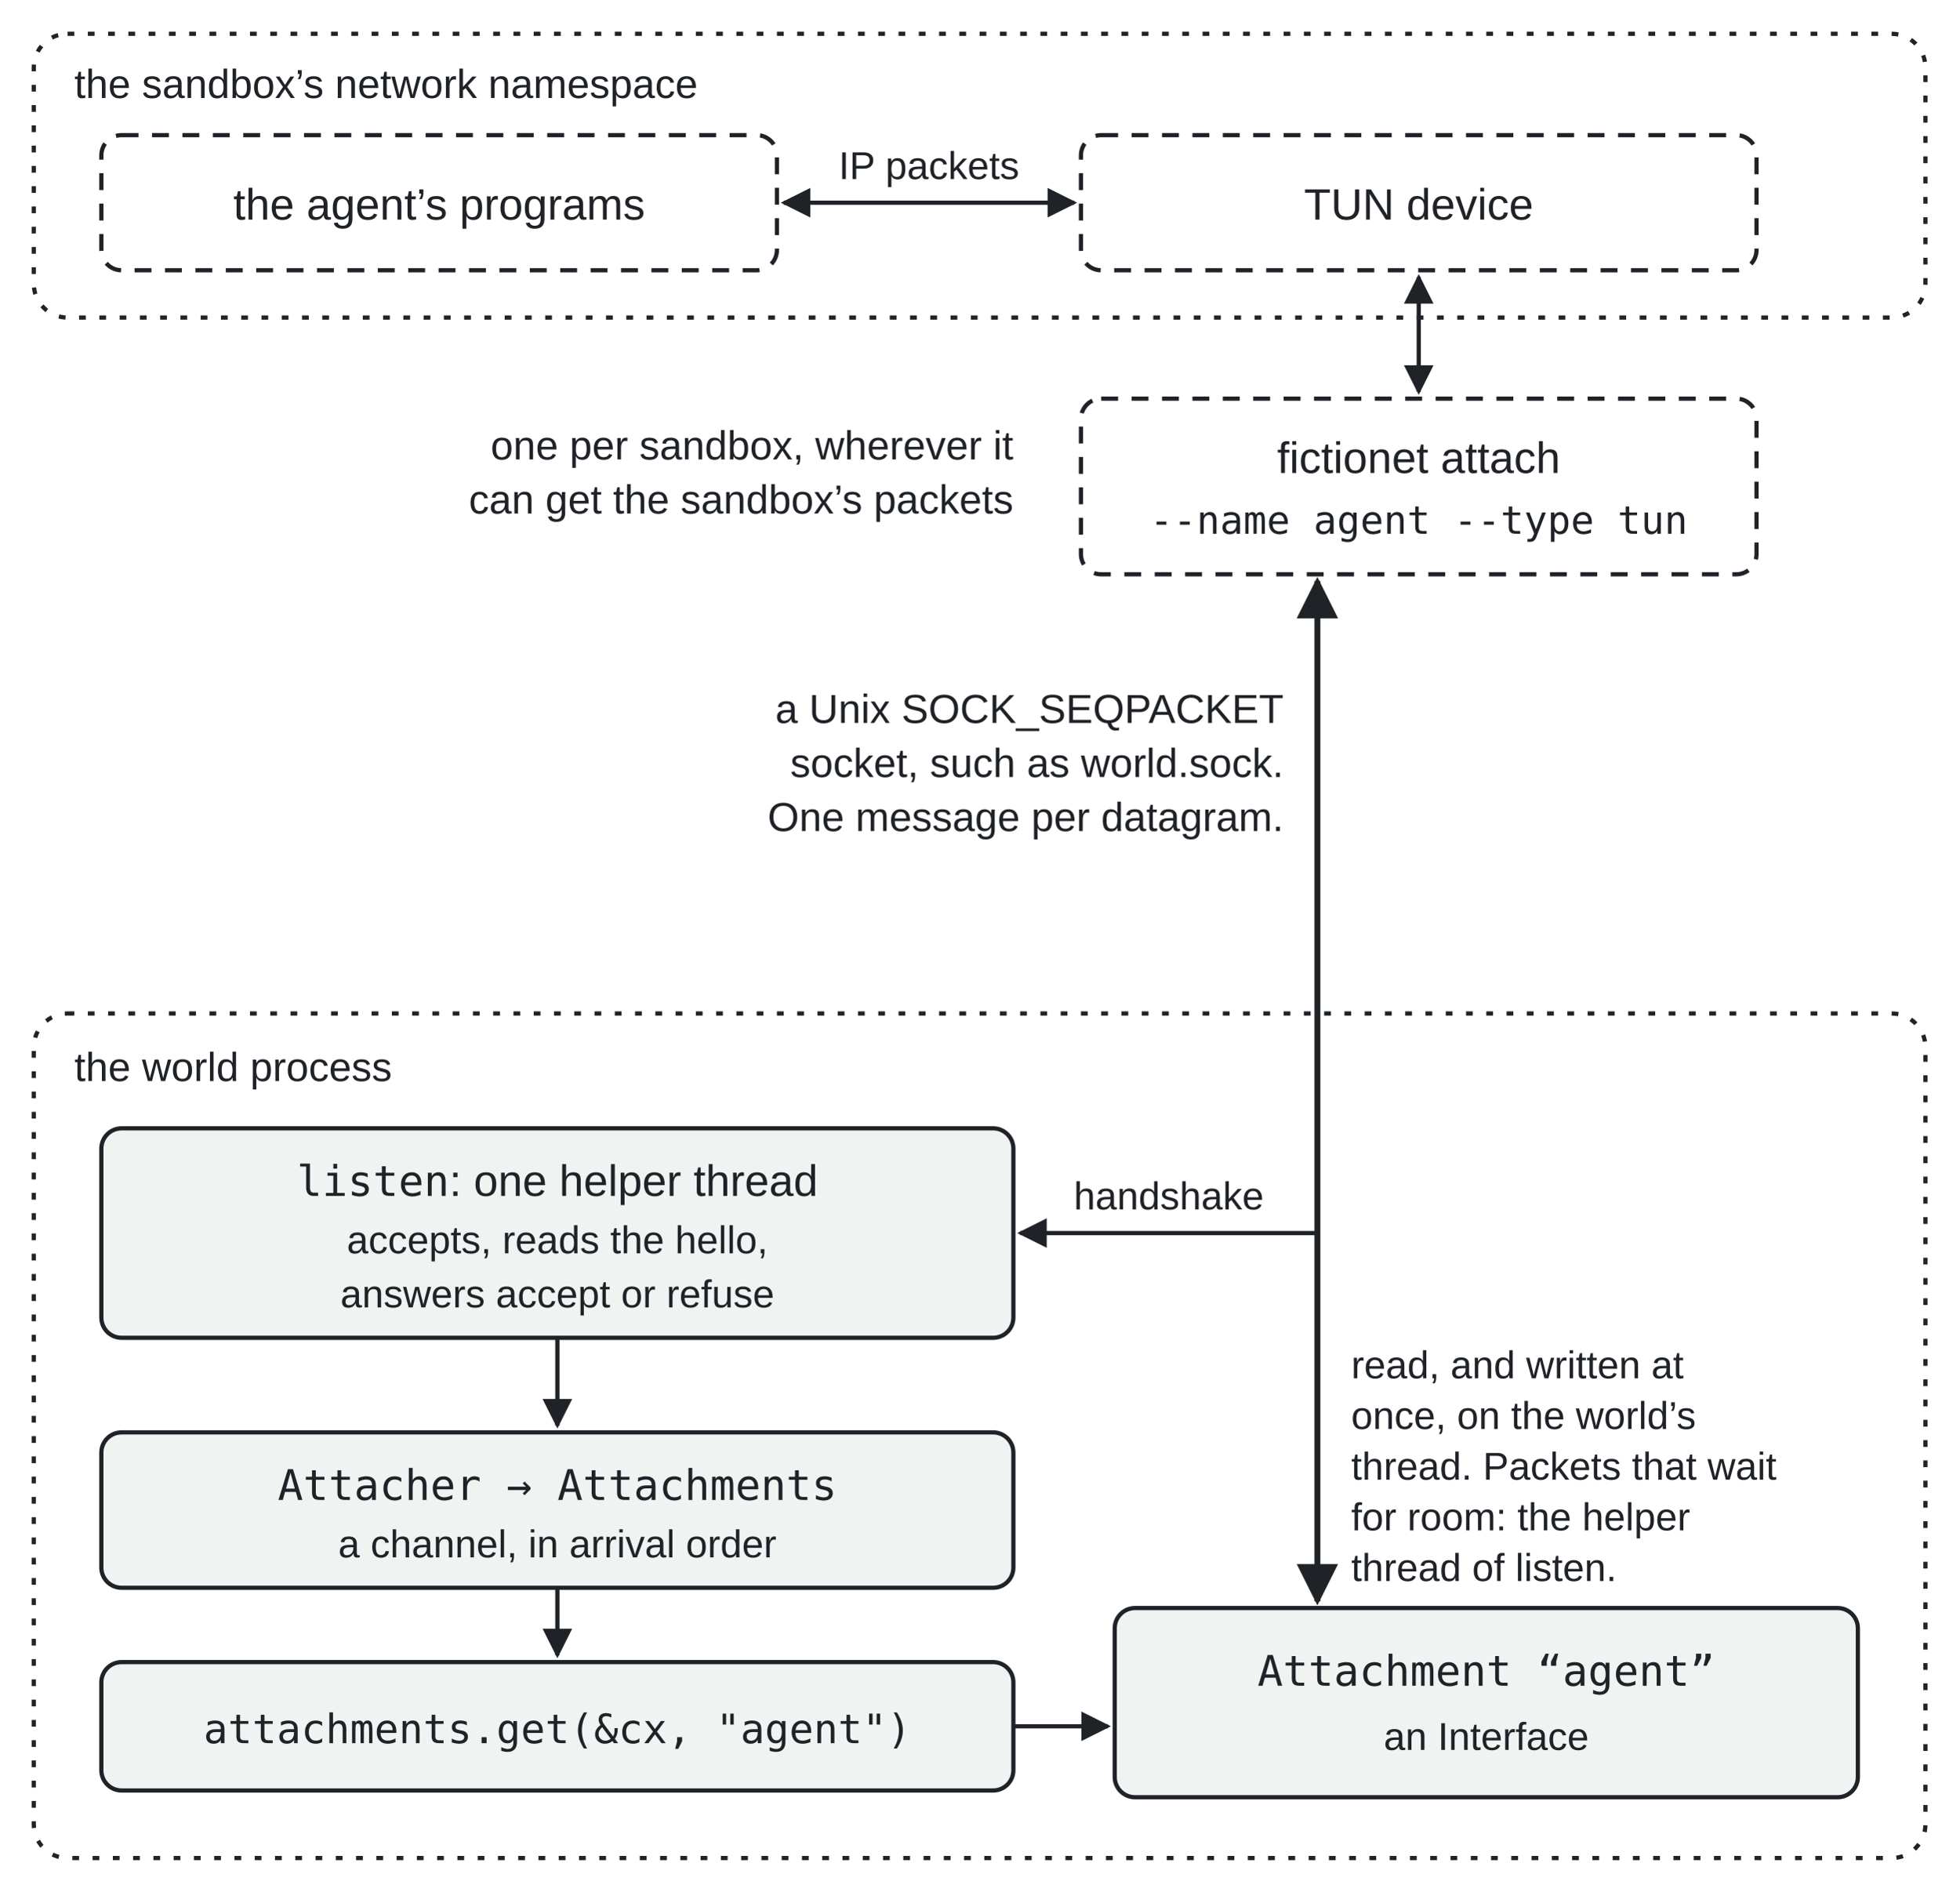
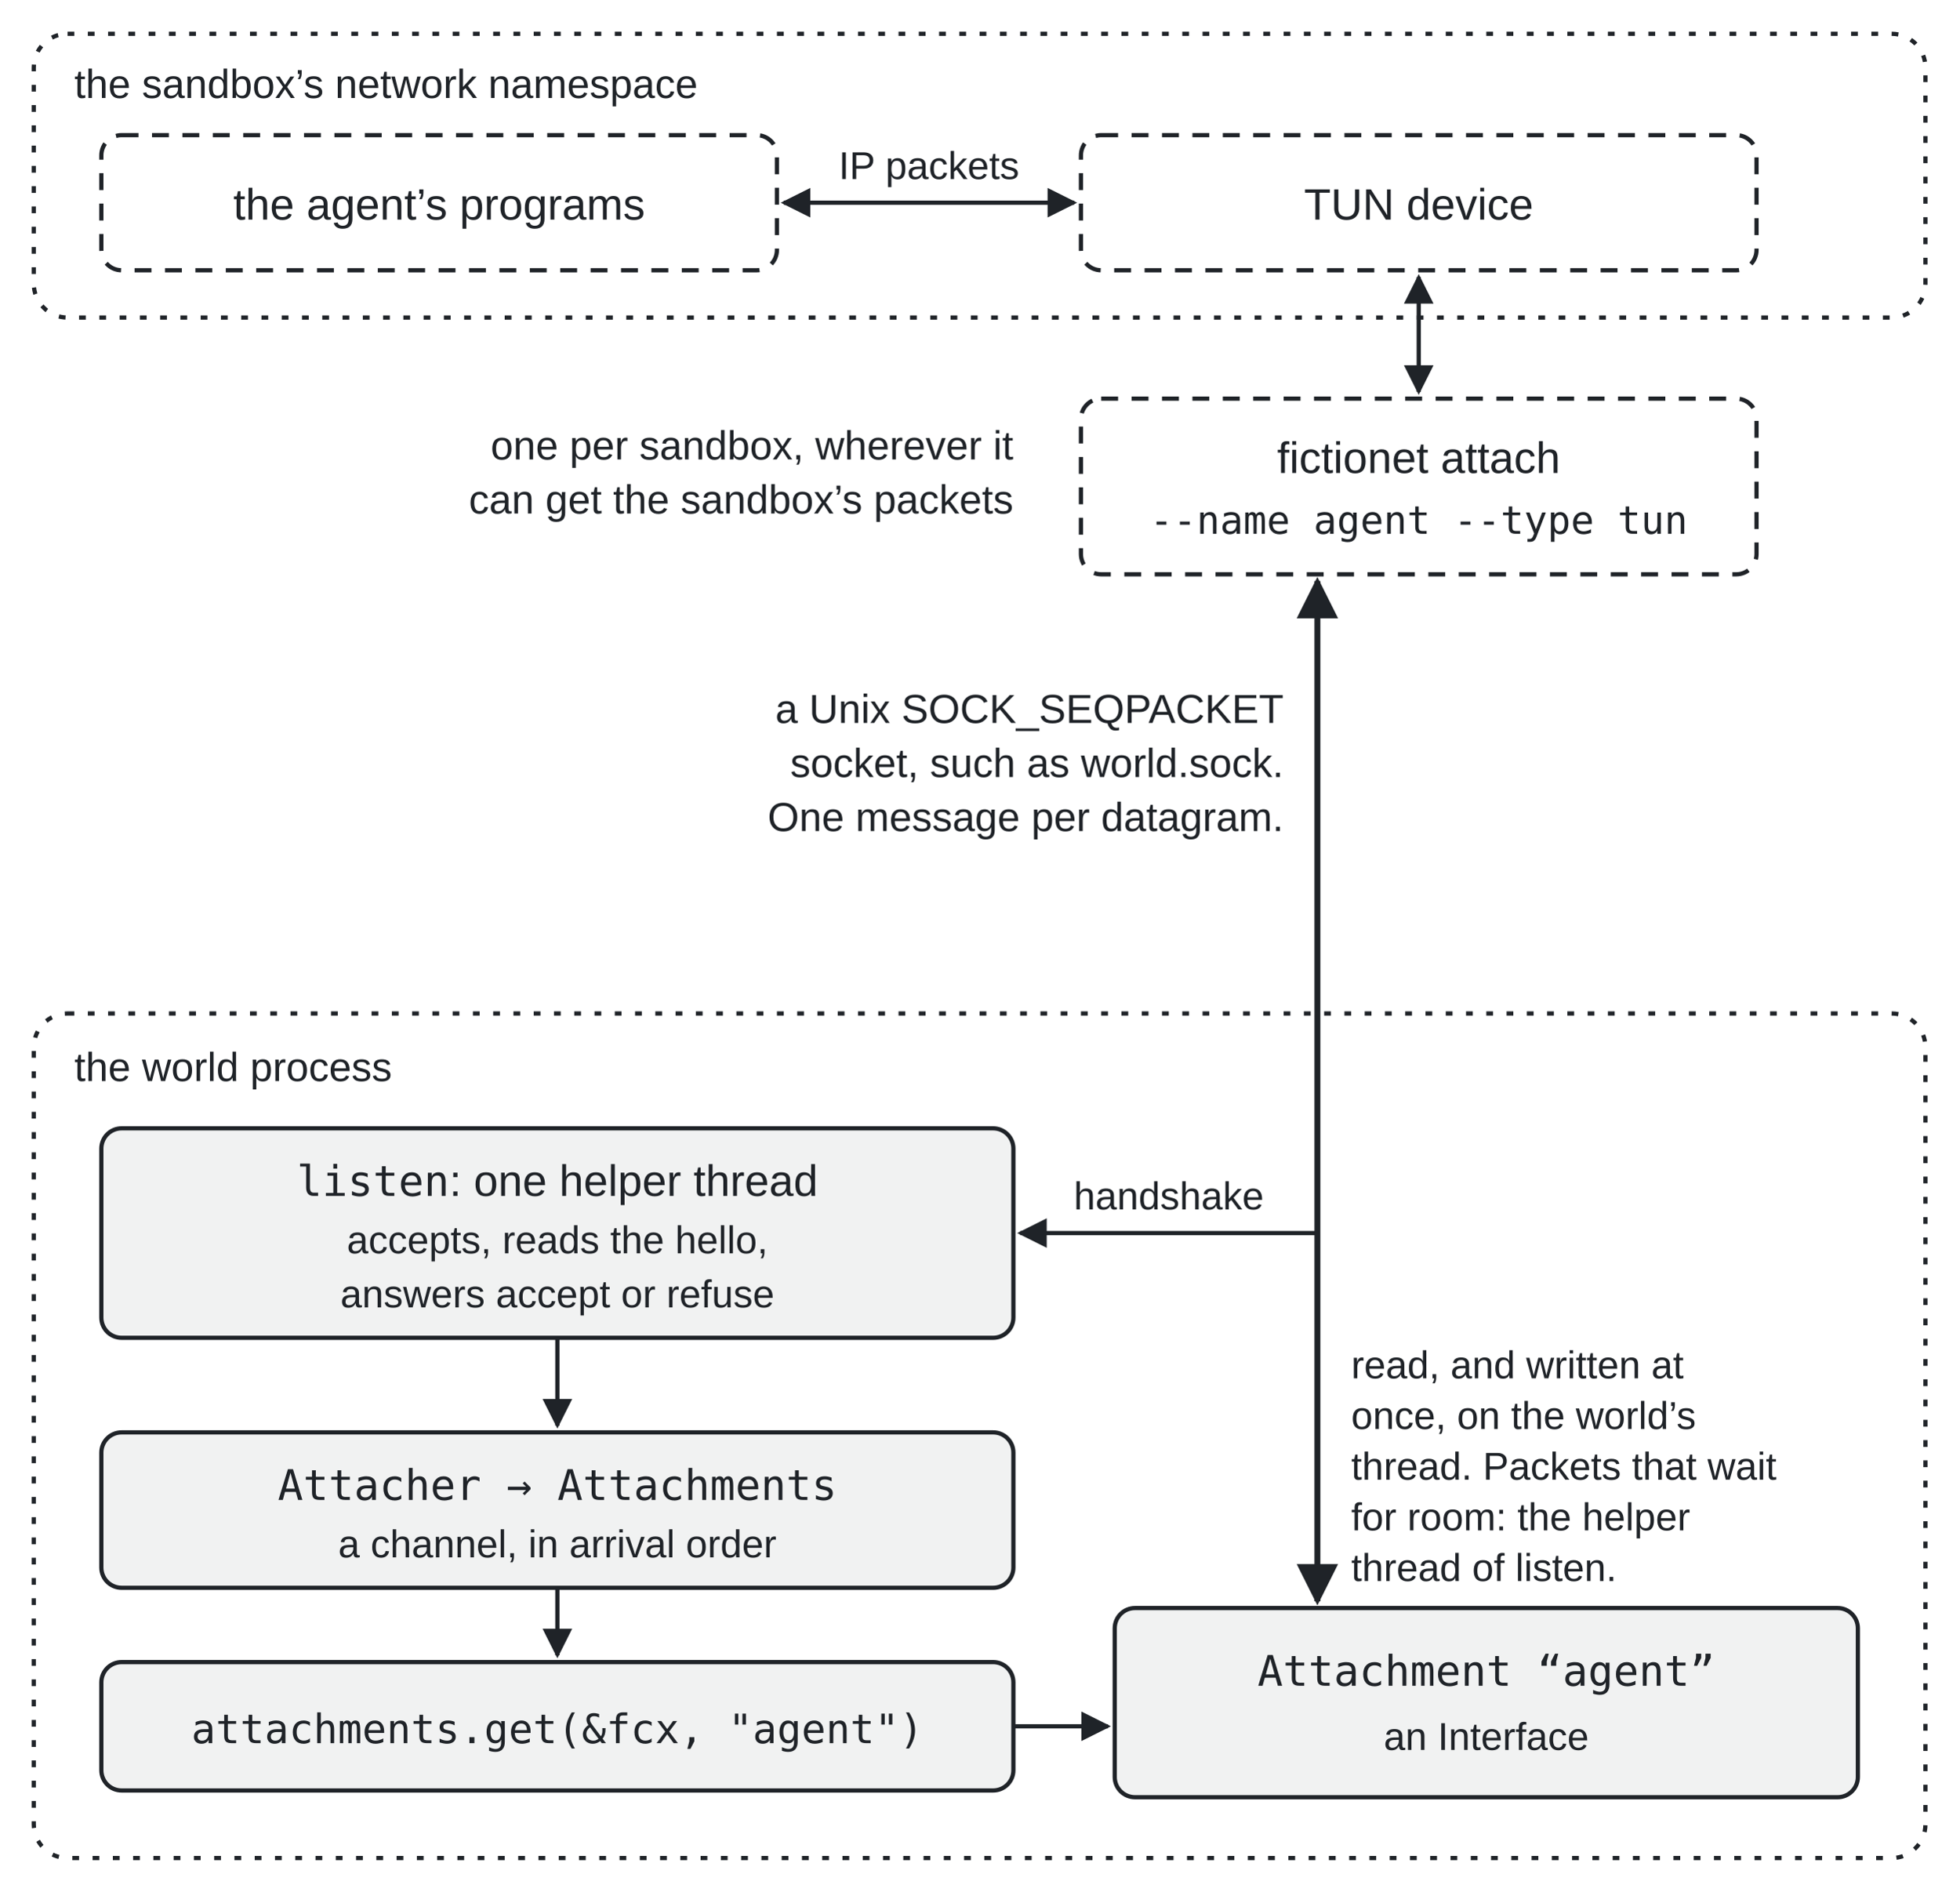
<svg xmlns="http://www.w3.org/2000/svg" viewBox="0 0 580 560" role="img" aria-labelledby="fn-attach-t fn-attach-d" width="580" height="560">
  <style>svg{color:#1f2328}@media (prefers-color-scheme:dark){svg{color:#e6edf3}}</style>
  <defs>
    <marker id="fn-attach-a" viewBox="0 0 10 10" refX="9" refY="5" markerWidth="7" markerHeight="7" orient="auto-start-reverse">
      <path d="M0,0 L10,5 L0,10 z" fill="currentColor" />
    </marker>
  </defs>
  <g fill="none" stroke="currentColor" stroke-width="1.25">
    <rect x="10" y="10" width="560" height="84" rx="10" stroke-dasharray="2 4" />
    <rect x="10" y="300" width="560" height="250" rx="10" stroke-dasharray="2 4" />
    <rect x="30" y="40" width="200" height="40" rx="6" stroke-dasharray="5 4" />
    <rect x="320" y="40" width="200" height="40" rx="6" stroke-dasharray="5 4" />
    <rect x="320" y="118" width="200" height="52" rx="6" stroke-dasharray="5 4" />
    <rect x="30" y="334" width="270" height="62" rx="6" fill="currentColor" fill-opacity="0.06" />
    <rect x="30" y="424" width="270" height="46" rx="6" fill="currentColor" fill-opacity="0.06" />
    <rect x="30" y="492" width="270" height="38" rx="6" fill="currentColor" fill-opacity="0.06" />
    <rect x="330" y="476" width="220" height="56" rx="6" fill="currentColor" fill-opacity="0.06" />
    <path d="M232,60 H318" marker-start="url(#fn-attach-a)" marker-end="url(#fn-attach-a)" />
    <path d="M420,82 V116" marker-start="url(#fn-attach-a)" marker-end="url(#fn-attach-a)" />
    <path d="M390,172 V474" stroke-width="1.75" marker-start="url(#fn-attach-a)" marker-end="url(#fn-attach-a)" />
    <path d="M390,365 H302" marker-end="url(#fn-attach-a)" />
    <path d="M165,396 V422" marker-end="url(#fn-attach-a)" />
    <path d="M165,470 V490" marker-end="url(#fn-attach-a)" />
    <path d="M300,511 H328" marker-end="url(#fn-attach-a)" />
  </g>
  <g fill="currentColor" font-family="'Fira Sans',Arial,sans-serif" font-size="13">
    <text x="22" y="29" font-size="12">the sandbox’s network namespace</text>
    <text x="130" y="65" text-anchor="middle">the agent’s programs</text>
    <text x="420" y="65" text-anchor="middle">TUN device</text>
    <text x="275" y="53" text-anchor="middle" font-size="11.5">IP packets</text>
    <text x="420" y="140" text-anchor="middle">fictionet attach</text>
    <text x="420" y="158" text-anchor="middle" font-family="'Source Code Pro',monospace" font-size="11.5">--name agent --type tun</text>
    <text x="300" y="136" text-anchor="end" font-size="12">one per sandbox, wherever it</text>
    <text x="300" y="152" text-anchor="end" font-size="12">can get the sandbox’s packets</text>
    <text x="380" y="214" text-anchor="end" font-size="12">a Unix SOCK_SEQPACKET</text>
    <text x="380" y="230" text-anchor="end" font-size="12">socket, such as world.sock.</text>
    <text x="380" y="246" text-anchor="end" font-size="12">One message per datagram.</text>
    <text x="22" y="320" font-size="12">the world process</text>
    <text x="165" y="354" text-anchor="middle">
      <tspan font-family="'Source Code Pro',monospace" font-size="12.5">listen</tspan>: one helper thread</text>
    <text x="165" y="371" text-anchor="middle" font-size="11.5">accepts, reads the hello,</text>
    <text x="165" y="387" text-anchor="middle" font-size="11.5">answers accept or refuse</text>
    <text x="346" y="358" text-anchor="middle" font-size="11.5">handshake</text>
    <text x="165" y="444" text-anchor="middle" font-family="'Source Code Pro',monospace" font-size="12.5">Attacher → Attachments</text>
    <text x="165" y="461" text-anchor="middle" font-size="11.5">a channel, in arrival order</text>
-     <text x="165" y="516" text-anchor="middle" font-family="'Source Code Pro',monospace" font-size="12">attachments.get(&amp;cx, "agent")</text>
+     <text x="165" y="516" text-anchor="middle" font-family="'Source Code Pro',monospace" font-size="12">attachments.get(&amp;fcx, "agent")</text>
    <text x="400" y="408" font-size="11.5">read, and written at</text>
    <text x="400" y="423" font-size="11.5">once, on the world’s</text>
    <text x="400" y="438" font-size="11.5">thread. Packets that wait</text>
    <text x="400" y="453" font-size="11.5">for room: the helper</text>
    <text x="400" y="468" font-size="11.5">thread of listen.</text>
    <text x="440" y="499" text-anchor="middle" font-family="'Source Code Pro',monospace" font-size="12.5">Attachment “agent”</text>
    <text x="440" y="518" text-anchor="middle" font-size="11.5">an Interface</text>
  </g>
</svg>
